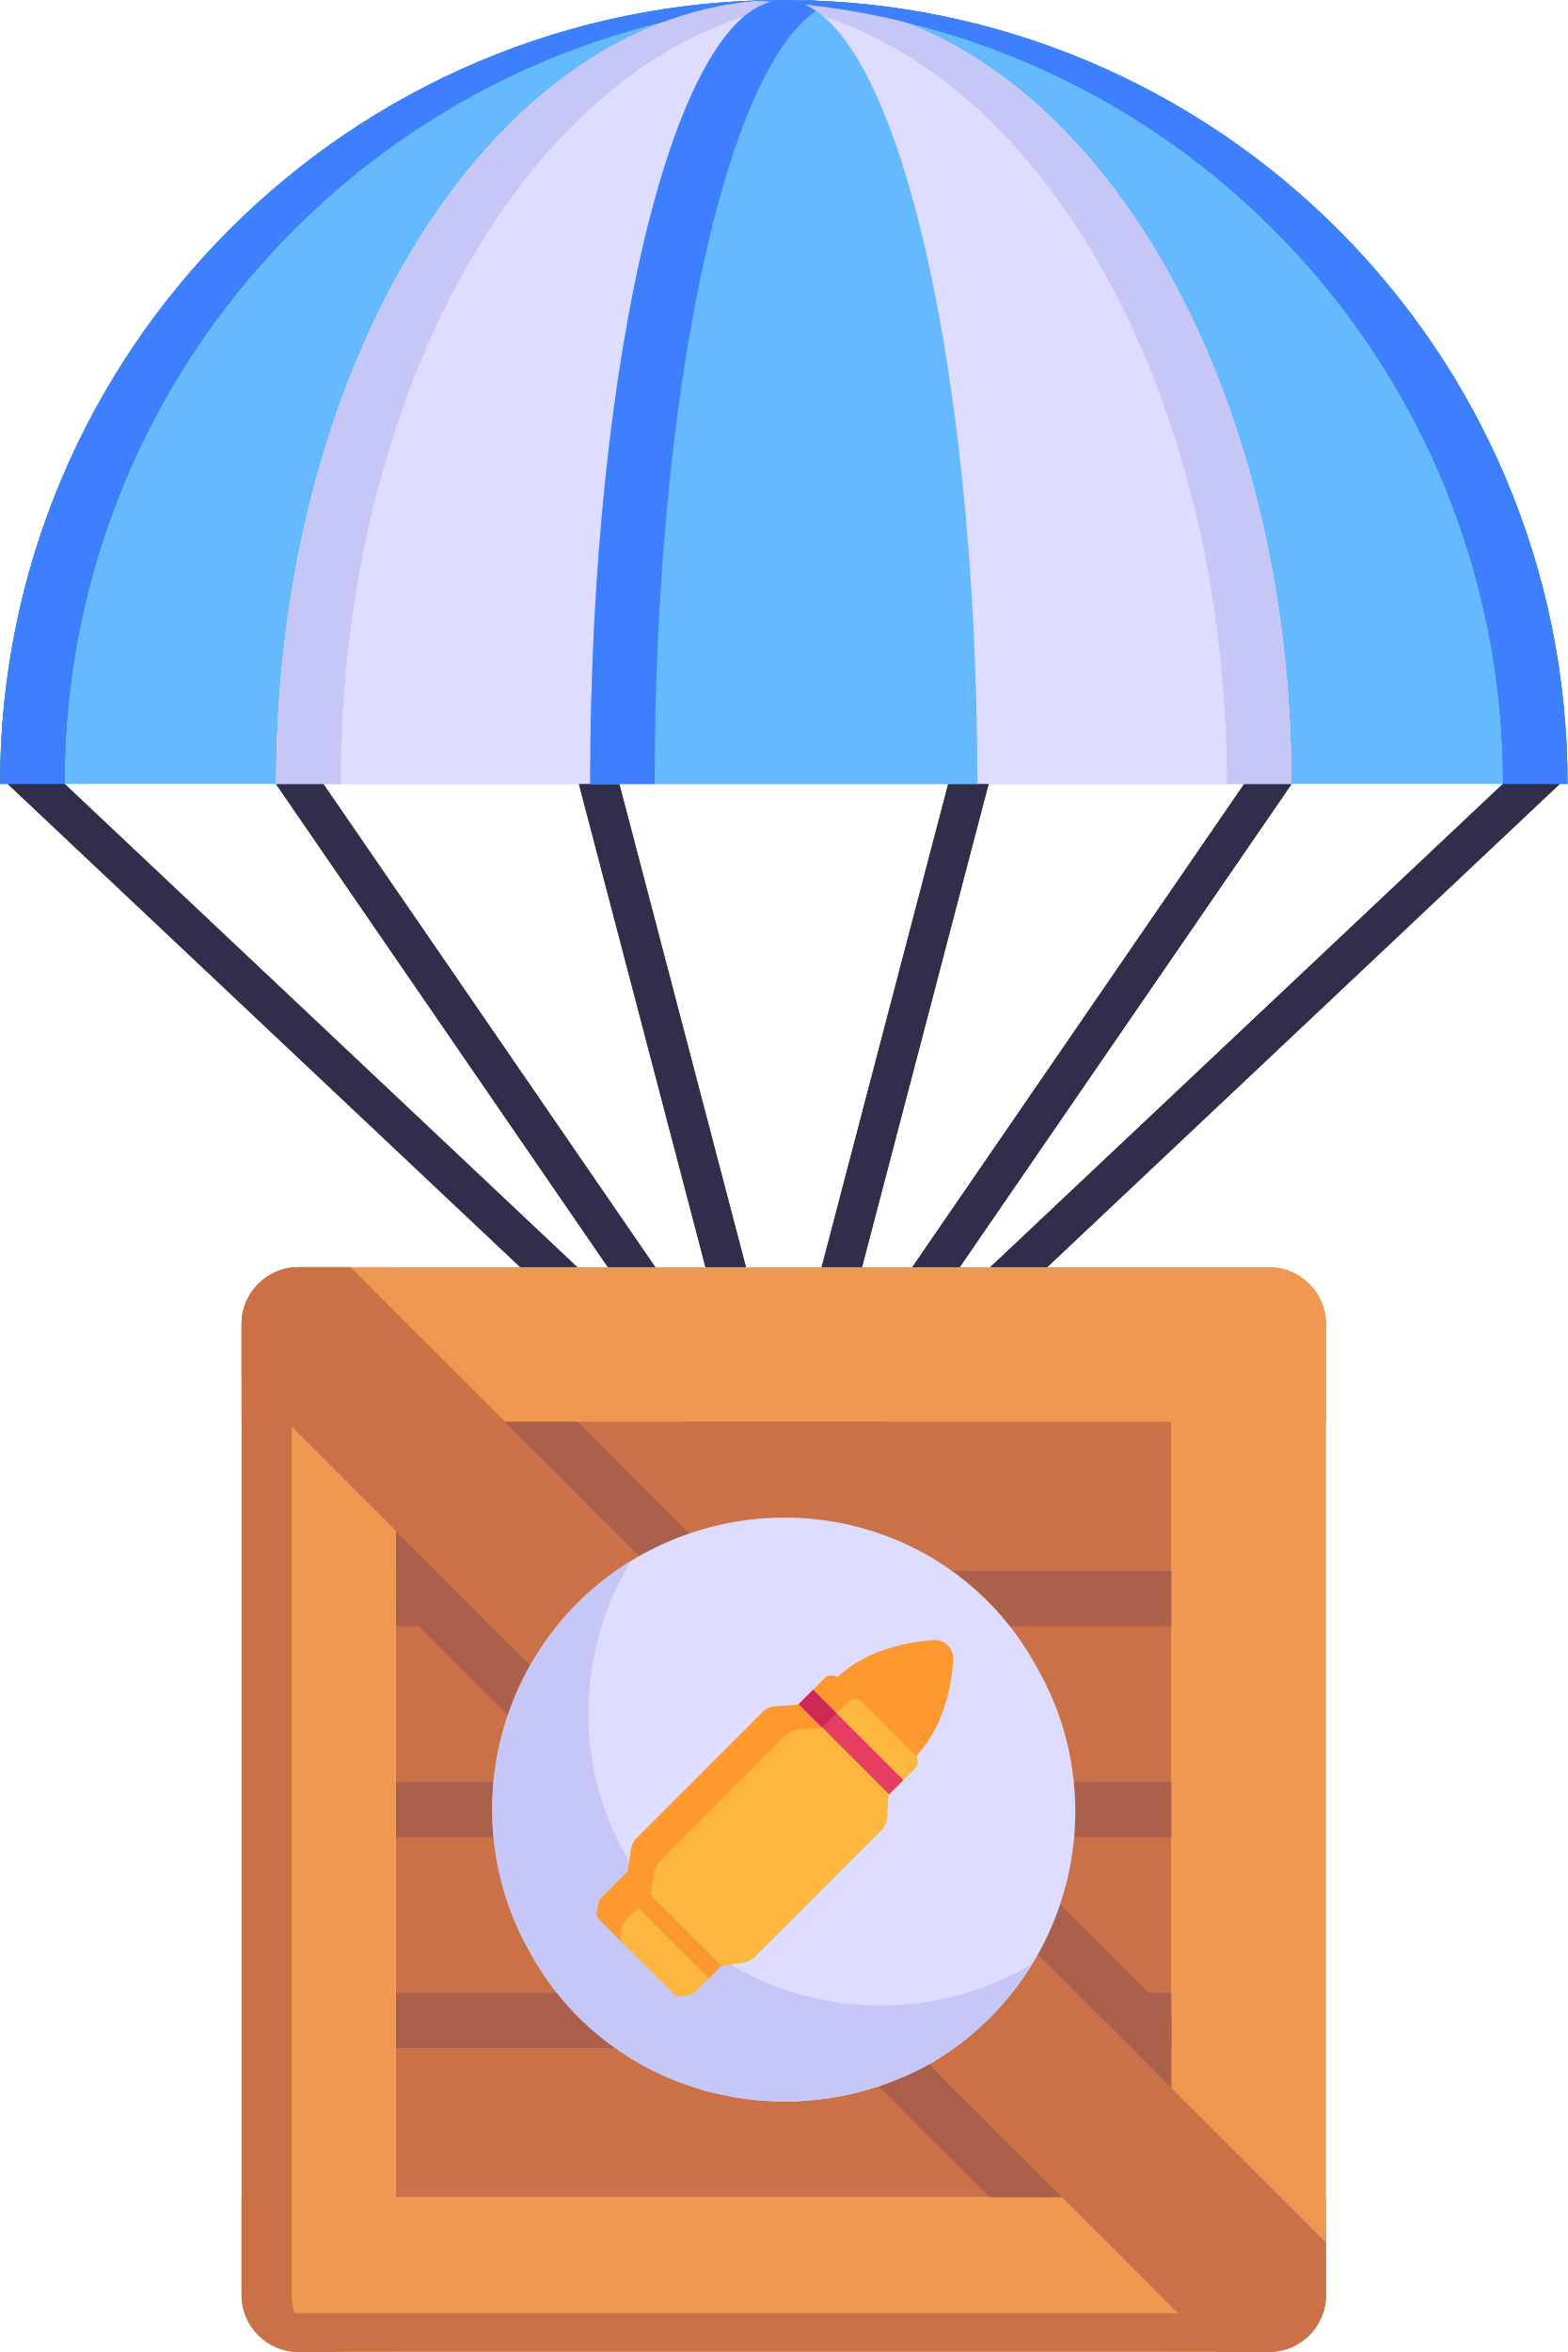
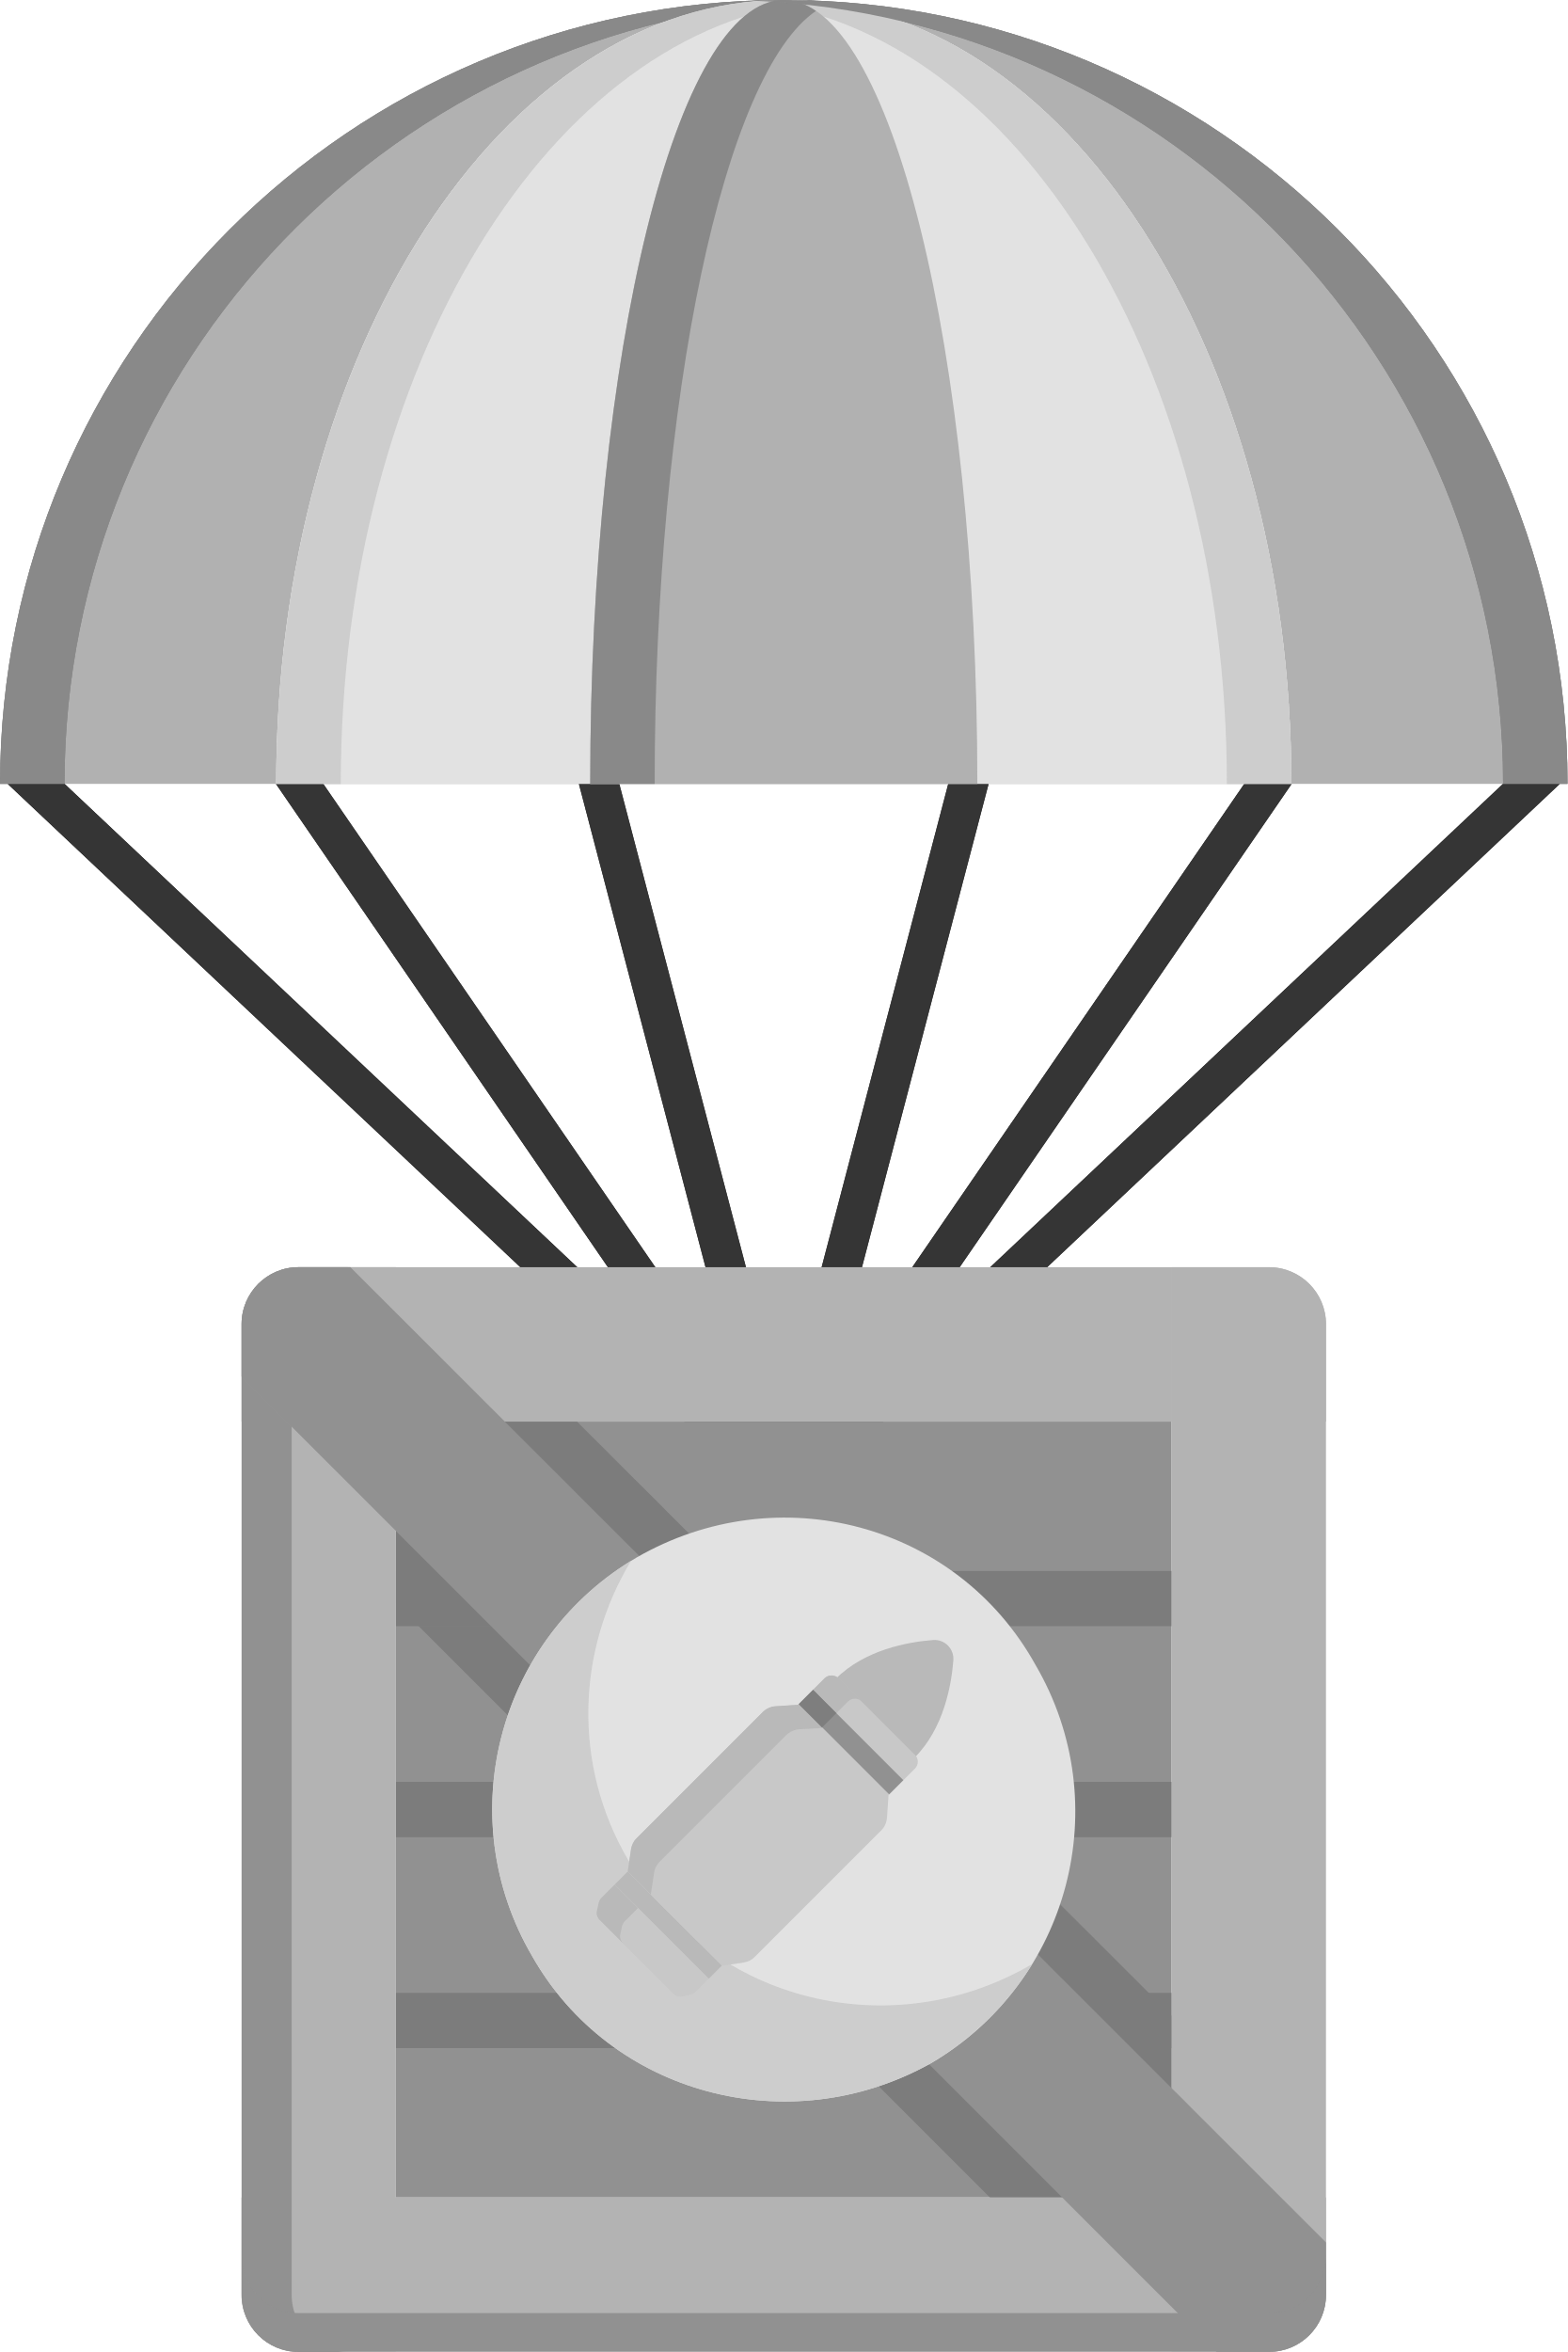
<svg xmlns="http://www.w3.org/2000/svg" id="Layer_2" data-name="Layer 2" viewBox="0 0 31.999 48.003">
  <g id="War_and_Army" data-name="War and Army">
    <g id="_34" data-name="34">
      <g>
        <g>
-           <path d="M30.681,15.998l-14.682,13.838L1.318,15.998H.156l15.57,14.676c.077.072.175.109.273.109s.197-.036.273-.109l15.57-14.676h-1.162Z" fill="#312e4b" />
-           <path d="M25.4,15.998l-9.4,13.682L6.599,15.998h-.967l10.039,14.612c.074.108.197.173.329.173s.254-.065.329-.173l10.039-14.612h-.967Z" fill="#312e4b" />
-           <path d="M19.357,15.998l-3.357,12.813-3.358-12.813h-.825l3.796,14.487c.046.175.204.298.386.298s.34-.122.386-.298l3.796-14.487h-.825Z" fill="#312e4b" />
-           <path d="M31.998,15.998H0C0,7.161,7.161,0,15.997,0s16.001,7.161,16.001,15.997Z" fill="#65b9ff" />
-           <path d="M16.657.012C8.124.356,1.317,7.384,1.317,15.998H.002C.002,7.163,7.161,0,15.995,0,16.216,0,16.437.004,16.657.012Z" fill="#179c5f" />
-           <path d="M26.36,15.998H5.638C5.638,7.161,10.275,0,15.998,0s10.363,7.161,10.363,15.997Z" fill="#deddff" />
-           <path d="M15.343.031c5.418.526,9.702,7.473,9.702,15.967h1.316C26.36,7.163,21.724,0,16.001,0c-.221,0-.441.012-.658.031Z" fill="#c6c6f7" />
-           <path d="M16.657.031C11.239.557,6.956,7.503,6.956,15.998h-1.316C5.64,7.163,10.276,0,15.999,0,16.22,0,16.44.012,16.657.031Z" fill="#c6c6f7" />
-           <path d="M19.951,15.998h-7.903C12.048,7.161,13.816,0,15.999,0s3.952,7.161,3.952,15.997Z" fill="#46cc6b" />
-           <path d="M16.657.224c-1.869,1.265-3.293,7.848-3.293,15.773h-1.316C12.048,7.163,13.817,0,15.999,0,16.224,0,16.444.077,16.657.224Z" fill="#179c5f" />
+           <path d="M30.681,15.998l-14.682,13.838L1.318,15.998H.156l15.57,14.676c.077.072.175.109.273.109s.197-.036.273-.109l15.57-14.676h-1.162Z" fill="#312e4b" filter="url(#greyscale)" />
+           <path d="M25.4,15.998l-9.4,13.682L6.599,15.998h-.967l10.039,14.612c.074.108.197.173.329.173s.254-.065.329-.173l10.039-14.612h-.967Z" fill="#312e4b" filter="url(#greyscale)" />
+           <path d="M19.357,15.998l-3.357,12.813-3.358-12.813h-.825l3.796,14.487c.046.175.204.298.386.298s.34-.122.386-.298l3.796-14.487h-.825Z" fill="#312e4b" filter="url(#greyscale)" />
+           <path d="M31.998,15.998H0C0,7.161,7.161,0,15.997,0s16.001,7.161,16.001,15.997Z" fill="#65b9ff" filter="url(#greyscale)" />
+           <path d="M16.657.012C8.124.356,1.317,7.384,1.317,15.998H.002C.002,7.163,7.161,0,15.995,0,16.216,0,16.437.004,16.657.012Z" fill="#179c5f" filter="url(#greyscale)" />
+           <path d="M26.36,15.998H5.638C5.638,7.161,10.275,0,15.998,0s10.363,7.161,10.363,15.997Z" fill="#deddff" filter="url(#greyscale)" />
+           <path d="M15.343.031c5.418.526,9.702,7.473,9.702,15.967h1.316C26.36,7.163,21.724,0,16.001,0c-.221,0-.441.012-.658.031Z" fill="#c6c6f7" filter="url(#greyscale)" />
+           <path d="M16.657.031C11.239.557,6.956,7.503,6.956,15.998h-1.316C5.64,7.163,10.276,0,15.999,0,16.22,0,16.44.012,16.657.031Z" fill="#c6c6f7" filter="url(#greyscale)" />
+           <path d="M19.951,15.998h-7.903C12.048,7.161,13.816,0,15.999,0s3.952,7.161,3.952,15.997Z" fill="#46cc6b" filter="url(#greyscale)" />
+           <path d="M16.657.224c-1.869,1.265-3.293,7.848-3.293,15.773h-1.316C12.048,7.163,13.817,0,15.999,0,16.224,0,16.444.077,16.657.224Z" fill="#179c5f" filter="url(#greyscale)" />
        </g>
-         <path d="M15.343.012c8.533.344,15.34,7.372,15.34,15.986h1.316C31.999,7.163,24.84,0,16.005,0c-.221,0-.441.004-.662.012Z" fill="#179c5f" />
+         <path d="M15.343.012c8.533.344,15.34,7.372,15.34,15.986h1.316C31.999,7.163,24.84,0,16.005,0c-.221,0-.441.004-.662.012Z" fill="#179c5f" filter="url(#greyscale)" />
        <g>
-           <path d="M30.681,15.998l-14.682,13.838L1.318,15.998H.156l15.57,14.676c.077.072.175.109.273.109s.197-.036.273-.109l15.57-14.676h-1.162Z" fill="#312e4b" />
-           <path d="M25.4,15.998l-9.4,13.682L6.599,15.998h-.967l10.039,14.612c.074.108.197.173.329.173s.254-.065.329-.173l10.039-14.612h-.967Z" fill="#312e4b" />
-           <path d="M19.357,15.998l-3.357,12.813-3.358-12.813h-.825l3.796,14.487c.046.175.204.298.386.298s.34-.122.386-.298l3.796-14.487h-.825Z" fill="#312e4b" />
-           <path d="M16.657.012C8.124.356,1.317,7.384,1.317,15.998H.002C.002,7.163,7.161,0,15.995,0,16.216,0,16.437.004,16.657.012Z" fill="#3e7fff" />
-           <path d="M26.36,15.998H5.638C5.638,7.161,10.275,0,15.998,0s10.363,7.161,10.363,15.997Z" fill="#deddff" />
-           <path d="M15.343.031c5.418.526,9.702,7.473,9.702,15.967h1.316C26.36,7.163,21.724,0,16.001,0c-.221,0-.441.012-.658.031Z" fill="#c6c6f7" />
-           <path d="M16.657.031C11.239.557,6.956,7.503,6.956,15.998h-1.316C5.64,7.163,10.276,0,15.999,0,16.22,0,16.44.012,16.657.031Z" fill="#c6c6f7" />
-           <path d="M19.951,15.998h-7.903C12.048,7.161,13.816,0,15.999,0s3.952,7.161,3.952,15.997Z" fill="#65b9ff" />
-           <path d="M16.657.224c-1.869,1.265-3.293,7.848-3.293,15.773h-1.316C12.048,7.163,13.817,0,15.999,0,16.224,0,16.444.077,16.657.224Z" fill="#3e7fff" />
+           <path d="M30.681,15.998l-14.682,13.838L1.318,15.998H.156l15.57,14.676c.077.072.175.109.273.109s.197-.036.273-.109l15.57-14.676h-1.162Z" fill="#312e4b" filter="url(#greyscale)" />
+           <path d="M25.4,15.998l-9.4,13.682L6.599,15.998h-.967l10.039,14.612c.074.108.197.173.329.173s.254-.065.329-.173l10.039-14.612h-.967Z" fill="#312e4b" filter="url(#greyscale)" />
+           <path d="M19.357,15.998l-3.357,12.813-3.358-12.813h-.825l3.796,14.487c.046.175.204.298.386.298s.34-.122.386-.298l3.796-14.487h-.825Z" fill="#312e4b" filter="url(#greyscale)" />
+           <path d="M16.657.012C8.124.356,1.317,7.384,1.317,15.998H.002C.002,7.163,7.161,0,15.995,0,16.216,0,16.437.004,16.657.012Z" fill="#3e7fff" filter="url(#greyscale)" />
+           <path d="M26.36,15.998H5.638C5.638,7.161,10.275,0,15.998,0s10.363,7.161,10.363,15.997Z" fill="#deddff" filter="url(#greyscale)" />
+           <path d="M15.343.031c5.418.526,9.702,7.473,9.702,15.967h1.316C26.36,7.163,21.724,0,16.001,0c-.221,0-.441.012-.658.031Z" fill="#c6c6f7" filter="url(#greyscale)" />
+           <path d="M16.657.031C11.239.557,6.956,7.503,6.956,15.998h-1.316C5.64,7.163,10.276,0,15.999,0,16.22,0,16.44.012,16.657.031Z" fill="#c6c6f7" filter="url(#greyscale)" />
+           <path d="M19.951,15.998h-7.903C12.048,7.161,13.816,0,15.999,0s3.952,7.161,3.952,15.997Z" fill="#65b9ff" filter="url(#greyscale)" />
+           <path d="M16.657.224c-1.869,1.265-3.293,7.848-3.293,15.773h-1.316C12.048,7.163,13.817,0,15.999,0,16.224,0,16.444.077,16.657.224Z" fill="#3e7fff" filter="url(#greyscale)" />
        </g>
-         <path d="M15.343.012c8.533.344,15.34,7.372,15.34,15.986h1.316C31.999,7.163,24.84,0,16.005,0c-.221,0-.441.004-.662.012Z" fill="#3e7fff" />
+         <path d="M15.343.012c8.533.344,15.34,7.372,15.34,15.986h1.316C31.999,7.163,24.84,0,16.005,0c-.221,0-.441.004-.662.012Z" fill="#3e7fff" filter="url(#greyscale)" />
      </g>
      <g>
        <g>
-           <rect x="8.082" y="29.014" width="15.835" height="15.835" fill="#ca7147" />
-           <polygon points="23.917 41.14 23.917 44.849 20.208 44.849 8.082 32.723 8.082 29.014 11.779 29.014 23.917 41.14" fill="#ab604b" />
+           <rect x="8.082" y="29.014" width="15.835" height="15.835" fill="#ca7147" filter="url(#greyscale)" />
+           <polygon points="23.917 41.14 23.917 44.849 20.208 44.849 8.082 32.723 8.082 29.014 11.779 29.014 23.917 41.14" fill="#ab604b" filter="url(#greyscale)" />
          <g>
-             <rect x="8.082" y="40.673" width="15.835" height="1.128" fill="#ab604b" />
-             <rect x="8.082" y="36.367" width="15.835" height="1.128" fill="#ab604b" />
-             <rect x="8.082" y="32.062" width="15.835" height="1.128" fill="#ab604b" />
+             <rect x="8.082" y="40.673" width="15.835" height="1.128" fill="#ab604b" filter="url(#greyscale)" />
+             <rect x="8.082" y="36.367" width="15.835" height="1.128" fill="#ab604b" filter="url(#greyscale)" />
+             <rect x="8.082" y="32.062" width="15.835" height="1.128" fill="#ab604b" filter="url(#greyscale)" />
          </g>
-           <path d="M27.068,27.026v1.988H4.931v-1.988c0-.642.521-1.163,1.163-1.163h19.812c.642,0,1.163.521,1.163,1.163Z" fill="#ef9851" />
-           <path d="M27.068,44.849v1.988c0,.642-.521,1.163-1.163,1.163H6.093c-.642,0-1.163-.521-1.163-1.163v-1.988h22.137Z" fill="#ef9851" />
-           <path d="M8.082,48h-1.988c-.642,0-1.163-.521-1.163-1.163v-19.812c0-.642.521-1.163,1.163-1.163h1.988v22.137Z" fill="#ef9851" />
-           <path d="M7.114,48.003h-1.02c-.64,0-1.16-.52-1.16-1.17v-19.81c0-.64.52-1.16,1.16-1.16h1.02c-.64,0-1.16.52-1.16,1.16v19.81c0,.65.52,1.17,1.16,1.17Z" fill="#ca7147" />
-           <path d="M25.905,48h-1.988v-22.137h1.988c.642,0,1.163.521,1.163,1.163v19.812c0,.642-.521,1.163-1.163,1.163Z" fill="#ef9851" />
-           <path d="M27.068,45.768v1.07c0,.642-.521,1.163-1.163,1.163h-1.07L4.931,28.095v-1.07c0-.642.521-1.163,1.163-1.163h1.058l19.916,19.905Z" fill="#ca7147" />
+           <path d="M27.068,27.026v1.988H4.931v-1.988c0-.642.521-1.163,1.163-1.163h19.812c.642,0,1.163.521,1.163,1.163Z" fill="#ef9851" filter="url(#greyscale)" />
+           <path d="M27.068,44.849v1.988c0,.642-.521,1.163-1.163,1.163H6.093c-.642,0-1.163-.521-1.163-1.163v-1.988h22.137Z" fill="#ef9851" filter="url(#greyscale)" />
+           <path d="M8.082,48h-1.988c-.642,0-1.163-.521-1.163-1.163v-19.812c0-.642.521-1.163,1.163-1.163h1.988v22.137Z" fill="#ef9851" filter="url(#greyscale)" />
+           <path d="M7.114,48.003h-1.02c-.64,0-1.16-.52-1.16-1.17v-19.81c0-.64.52-1.16,1.16-1.16h1.02c-.64,0-1.16.52-1.16,1.16v19.81c0,.65.52,1.17,1.16,1.17Z" fill="#ca7147" filter="url(#greyscale)" />
+           <path d="M25.905,48h-1.988v-22.137h1.988c.642,0,1.163.521,1.163,1.163v19.812c0,.642-.521,1.163-1.163,1.163Z" fill="#ef9851" filter="url(#greyscale)" />
+           <path d="M27.068,45.768v1.07c0,.642-.521,1.163-1.163,1.163h-1.07L4.931,28.095v-1.07c0-.642.521-1.163,1.163-1.163h1.058l19.916,19.905Z" fill="#ca7147" filter="url(#greyscale)" />
        </g>
-         <path d="M27.064,46.032v.804c0,.647-.51,1.157-1.157,1.157H6.093c-.647,0-1.157-.51-1.157-1.157v-.804c0,.647.51,1.177,1.157,1.177h19.814c.647,0,1.157-.53,1.157-1.177Z" fill="#ca7147" />
+         <path d="M27.064,46.032v.804c0,.647-.51,1.157-1.157,1.157H6.093c-.647,0-1.157-.51-1.157-1.157v-.804c0,.647.51,1.177,1.157,1.177h19.814c.647,0,1.157-.53,1.157-1.177Z" fill="#ca7147" filter="url(#greyscale)" />
      </g>
-       <path d="M18.997,42.115c-2.89,1.606-6.53.642-8.136-2.195-1.659-2.837-.696-6.477,2.141-8.136,2.89-1.659,6.531-.696,8.136,2.195,1.659,2.837.696,6.477-2.141,8.136Z" fill="#deddff" />
-       <path d="M21.074,40.083c-.5.81-1.2,1.51-2.08,2.03-2.89,1.61-6.53.64-8.13-2.19-1.64-2.8-.73-6.38,2.02-8.07-1.1,1.81-1.21,4.15-.06,6.11,1.6,2.83,5.24,3.8,8.13,2.19.04-.02.08-.05.12-.07Z" fill="#c6c6f7" />
+       <path d="M18.997,42.115c-2.89,1.606-6.53.642-8.136-2.195-1.659-2.837-.696-6.477,2.141-8.136,2.89-1.659,6.531-.696,8.136,2.195,1.659,2.837.696,6.477-2.141,8.136Z" fill="#deddff" filter="url(#greyscale)" />
+       <path d="M21.074,40.083c-.5.81-1.2,1.51-2.08,2.03-2.89,1.61-6.53.64-8.13-2.19-1.64-2.8-.73-6.38,2.02-8.07-1.1,1.81-1.21,4.15-.06,6.11,1.6,2.83,5.24,3.8,8.13,2.19.04-.02.08-.05.12-.07Z" fill="#c6c6f7" filter="url(#greyscale)" />
      <g>
-         <path d="M17.059,34.263c-.888.888-.802,2.412-.802,2.412,0,0,1.524.085,2.412-.802.593-.593.752-1.47.792-1.987.018-.236-.178-.432-.414-.414-.517.04-1.394.199-1.987.792Z" fill="#fd982e" />
-         <path d="M12.548,38.462l-.269.269c-.026.026-.044.059-.053.095l-.04.172c-.016.067.004.137.053.186l1.508,1.508c.049.049.119.069.186.053l.172-.04c.036-.008.069-.027.095-.053l.269-.269-1.921-1.921Z" fill="#fcb73e" />
-         <path d="M12.718,39.661l-.476-.476c-.049-.049-.073-.122-.055-.189l.037-.171c.012-.037.03-.067.055-.092l.268-.268.476.476-.268.268c-.024.024-.043.055-.055.091l-.037.171c-.018.067.006.14.055.189Z" fill="#fd982e" />
-         <path d="M15.577,34.941l-2.587,2.587c-.06.06-.1.138-.112.223l-.066.448,1.921,1.921.448-.066c.084-.013.163-.052.223-.112l2.586-2.586c.068-.068.109-.158.116-.254l.032-.467.539-.539c.078-.078.078-.204,0-.281l-1.56-1.56c-.078-.078-.204-.078-.281,0l-.539.539-.466.033c-.096.007-.185.048-.253.116Z" fill="#fcb73e" />
-         <path d="M17.592,34.726c-.079-.079-.207-.073-.281,0l-.543.543-.464.024c-.098.012-.189.055-.256.122l-2.586,2.586c-.061.061-.098.134-.11.22l-.067.445-.47-.47.067-.445c.012-.085.043-.165.104-.226l2.586-2.586c.067-.067.159-.11.262-.116l.457-.03.543-.543c.073-.073.207-.073.281,0l.476.476Z" fill="#fd982e" />
-         <rect x="17.169" y="34.255" width=".41" height="2.604" transform="translate(-20.053 22.699) rotate(-45)" fill="#e83d62" />
-         <rect x="16.482" y="34.536" width=".414" height=".673" transform="translate(-19.77 22.015) rotate(-45)" fill="#ce2955" />
-         <rect x="13.454" y="37.932" width=".373" height="2.717" transform="translate(-23.787 21.153) rotate(-45)" fill="#fd982e" />
+         <path d="M17.059,34.263c-.888.888-.802,2.412-.802,2.412,0,0,1.524.085,2.412-.802.593-.593.752-1.47.792-1.987.018-.236-.178-.432-.414-.414-.517.04-1.394.199-1.987.792Z" fill="#fd982e" filter="url(#greyscale)" />
+         <path d="M12.548,38.462l-.269.269c-.026.026-.044.059-.053.095l-.04.172c-.016.067.004.137.053.186l1.508,1.508c.049.049.119.069.186.053l.172-.04c.036-.008.069-.027.095-.053l.269-.269-1.921-1.921Z" fill="#fcb73e" filter="url(#greyscale)" />
+         <path d="M12.718,39.661l-.476-.476c-.049-.049-.073-.122-.055-.189l.037-.171c.012-.037.03-.067.055-.092l.268-.268.476.476-.268.268c-.024.024-.043.055-.055.091l-.037.171c-.018.067.006.14.055.189Z" fill="#fd982e" filter="url(#greyscale)" />
+         <path d="M15.577,34.941l-2.587,2.587c-.06.06-.1.138-.112.223l-.066.448,1.921,1.921.448-.066c.084-.013.163-.052.223-.112l2.586-2.586c.068-.068.109-.158.116-.254l.032-.467.539-.539c.078-.078.078-.204,0-.281l-1.56-1.56c-.078-.078-.204-.078-.281,0l-.539.539-.466.033c-.096.007-.185.048-.253.116Z" fill="#fcb73e" filter="url(#greyscale)" />
+         <path d="M17.592,34.726c-.079-.079-.207-.073-.281,0l-.543.543-.464.024c-.098.012-.189.055-.256.122l-2.586,2.586c-.061.061-.098.134-.11.22l-.067.445-.47-.47.067-.445c.012-.085.043-.165.104-.226l2.586-2.586c.067-.067.159-.11.262-.116l.457-.03.543-.543c.073-.073.207-.073.281,0l.476.476Z" fill="#fd982e" filter="url(#greyscale)" />
+         <rect x="17.169" y="34.255" width=".41" height="2.604" transform="translate(-20.053 22.699) rotate(-45)" fill="#e83d62" filter="url(#greyscale)" />
+         <rect x="16.482" y="34.536" width=".414" height=".673" transform="translate(-19.77 22.015) rotate(-45)" fill="#ce2955" filter="url(#greyscale)" />
+         <rect x="13.454" y="37.932" width=".373" height="2.717" transform="translate(-23.787 21.153) rotate(-45)" fill="#fd982e" filter="url(#greyscale)" />
      </g>
    </g>
  </g>
+   <defs>
+     <filter id="greyscale">
+       <feColorMatrix type="matrix" values="0.299 0.587 0.114 0 0 0.299 0.587 0.114 0 0 0.299 0.587 0.114 0 0 0 0 0 1 0" />
+     </filter>
+   </defs>
</svg>
